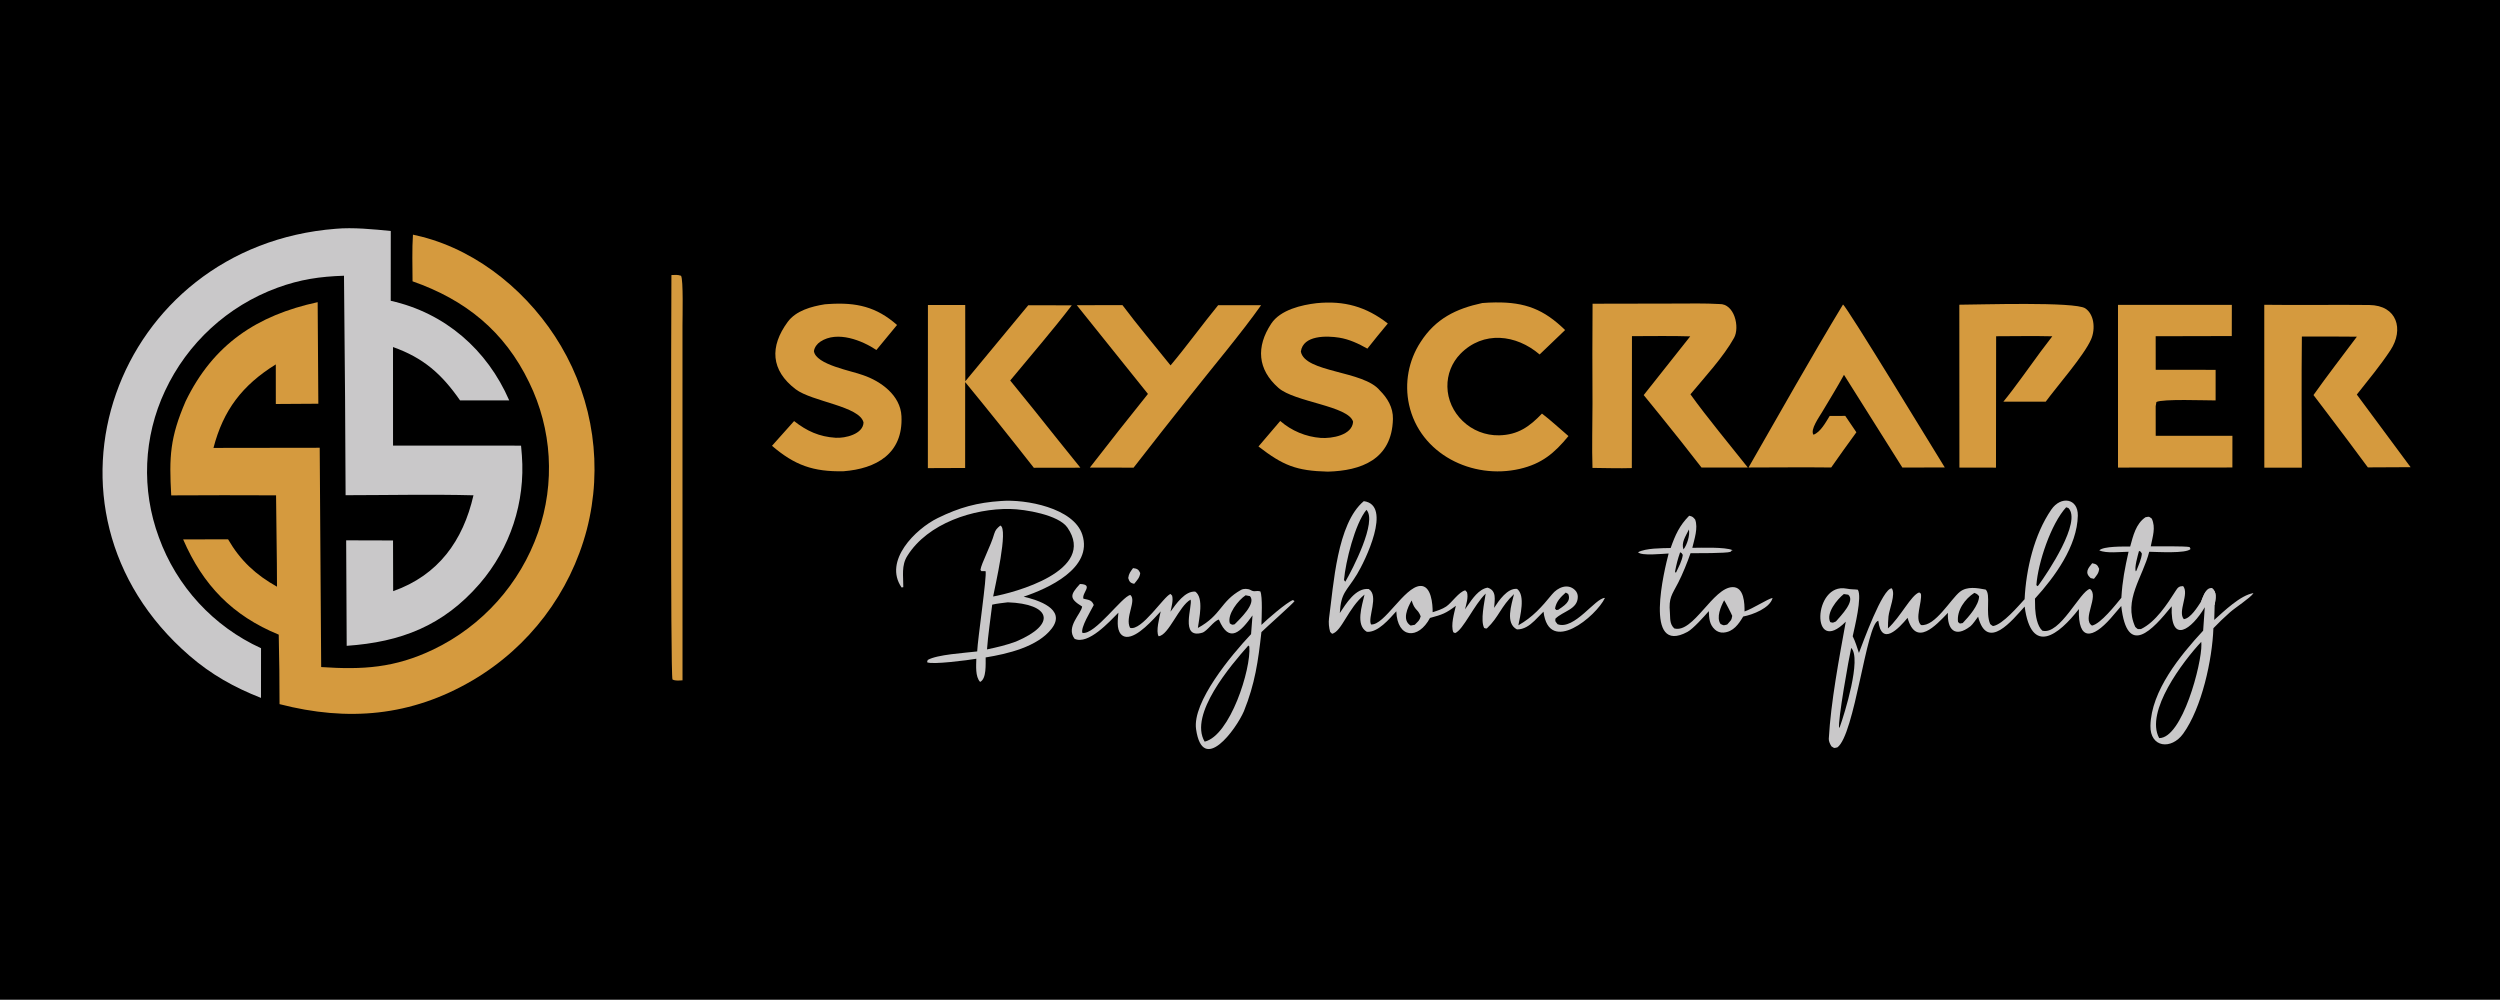
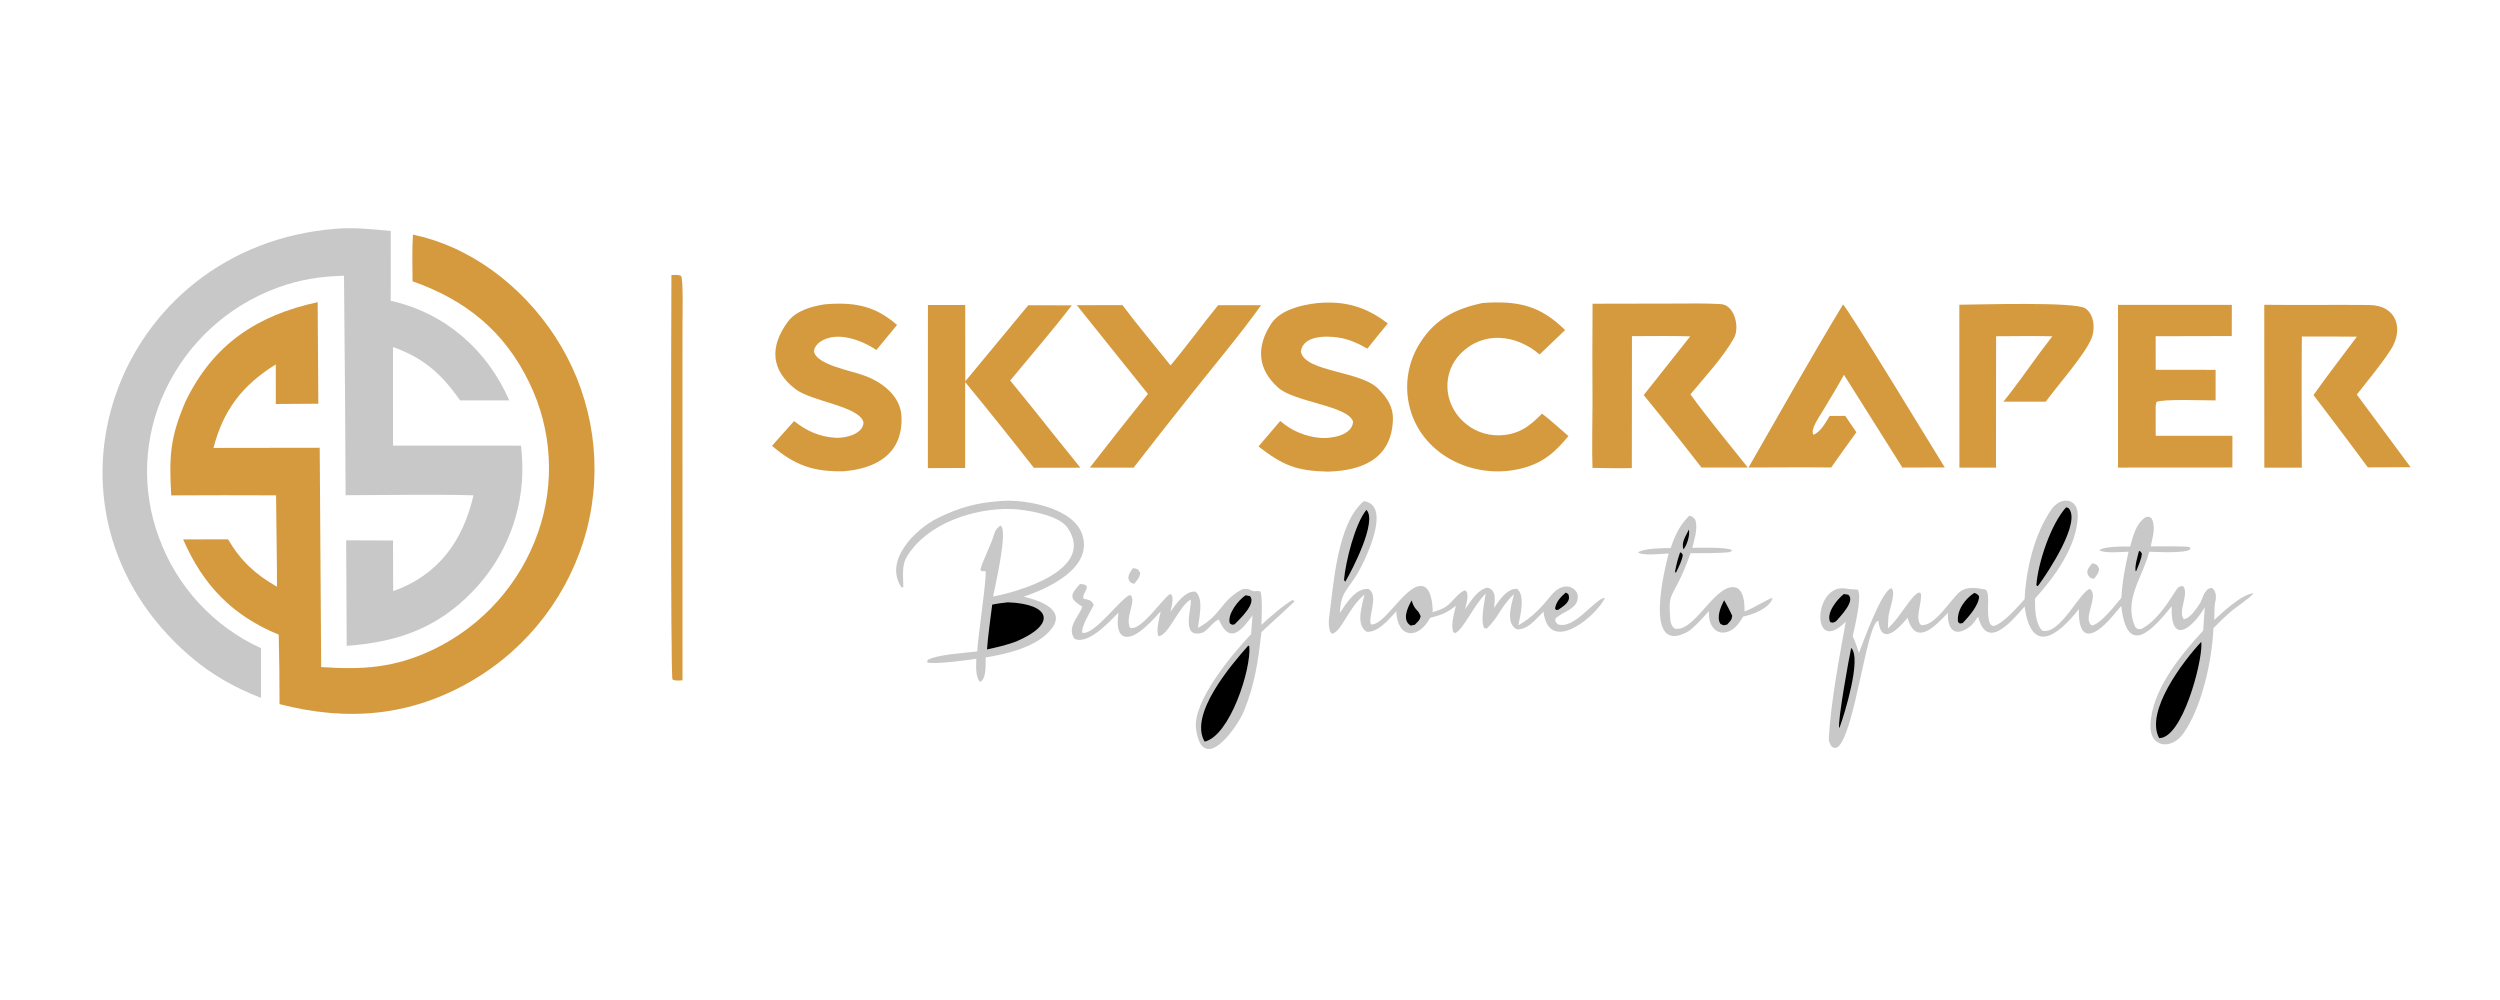
<svg xmlns="http://www.w3.org/2000/svg" version="1.1" style="display: block;" viewBox="0 0 2048 819" width="1983" height="793" preserveAspectRatio="none">
-   <path transform="translate(0,0)" fill="rgb(0,0,0)" d="M 0 0 L 2048 0 L 2048 819 L 0 819 L 0 0 z" />
  <path transform="translate(0,0)" fill="rgb(201,200,201)" d="M 275.14 187.414 C 289.102 186.126 306.262 187.843 320.121 189.231 L 320.08 246.408 C 364.597 256.366 399.101 286.462 417.152 328.008 L 376.881 328.003 C 361.804 306.351 346.949 293.2 321.952 284.292 L 321.977 365.013 L 426.845 365.07 C 427.097 367.749 427.324 370.431 427.525 373.115 C 430.411 411.317 417.994 449.099 393.009 478.142 C 363.03 512.758 328.312 525.982 284.009 529.065 L 283.582 442.644 L 321.972 442.753 L 322.076 484.281 C 359.074 471.234 379.382 442.884 387.863 405.753 C 354.448 404.849 316.772 405.64 283.109 405.677 L 282.68 325.75 L 281.799 225.88 C 262.135 226.51 245.94 228.875 227.191 235.734 C 186.556 250.631 153.475 281.013 135.181 320.236 C 117.483 357.903 115.661 401.101 130.124 440.125 C 144.687 480.435 174.855 513.192 213.834 531.016 L 213.806 571.729 C 191.836 563.105 173.118 552.637 155.256 537.195 C 15.889 416.705 94.231 201.526 275.14 187.414 z" />
  <path transform="translate(0,0)" fill="rgb(213,154,62)" d="M 338.286 192.232 C 340.61 192.725 342.924 193.263 345.227 193.847 C 393.11 206.06 434.569 241.123 459.446 283.255 C 486.255 328.621 493.909 382.79 480.719 433.808 C 467.086 485.73 433.445 530.14 387.156 557.325 C 336.726 586.959 284.764 591.263 229 576.827 C 229.006 557.853 228.785 538.878 228.336 519.909 C 190.389 504.348 166.285 479.361 150.036 441.896 L 186.835 441.807 C 196.894 459.164 209.524 470.92 226.918 480.625 C 226.913 455.854 226.296 430.657 226.154 405.787 C 197.525 405.643 168.896 405.655 140.267 405.824 C 138.486 374.046 139.251 358.431 152.025 328.813 C 174.678 281.999 210.617 258.274 260.231 247.536 L 260.777 330.731 L 225.952 330.956 L 225.93 298.517 C 198.463 315.585 182.926 335.931 174.872 366.933 L 261.907 366.808 L 263.107 546.455 C 297.13 548.76 323.309 547.254 355.095 532.025 C 395.263 512.693 426.101 478.19 440.822 436.113 C 454.88 395.818 452.234 351.574 433.474 313.242 C 413.241 271.312 381.217 245.597 337.957 230.452 C 337.9 218.579 337.477 203.839 338.286 192.232 z" />
  <path transform="translate(0,0)" fill="rgb(201,200,201)" d="M 1658.56 490.877 C 1659.74 466.246 1666.4 437.858 1680.47 417.405 C 1688.29 406.025 1702.41 408.126 1702.15 422.382 C 1701.7 447.386 1683.13 472.767 1667.04 490.392 C 1667.02 493.138 1667.08 495.883 1667.21 498.625 C 1667.54 504.122 1668.83 512.835 1673.08 516.654 C 1687.51 520.575 1704.03 484.146 1712.07 482.439 C 1719.98 488.236 1705.25 507.301 1713.78 512.495 C 1720.91 510.995 1733.02 495.583 1737.82 489.717 C 1738.68 475.501 1740.65 465.705 1743.71 451.996 C 1737.29 452.075 1725.28 453.518 1719.75 450.86 C 1723.16 447.369 1739.69 447.744 1745.04 447.719 C 1747.48 438.924 1749.7 429.017 1757.6 423.72 C 1761.16 423.18 1759.87 422.843 1762.73 424.851 C 1766.11 432.289 1763.5 439.316 1761.89 447.577 C 1767.49 447.583 1789.5 447.289 1793.7 448.136 L 1794.49 449.751 C 1791.01 453.638 1766.78 452.087 1760.64 452.01 C 1755.38 472.969 1739.17 491.505 1749.21 513.587 C 1751.77 515.808 1750.52 515.345 1753.9 515.321 C 1765.9 509.574 1775.56 494.706 1782.38 483.9 C 1784.11 481.15 1785.21 480.174 1788.42 480.132 C 1793.66 486.509 1783.73 501.066 1788.99 507.21 C 1794.49 506.624 1800.31 497.146 1803.17 492.738 C 1804.74 488.899 1805.93 484.762 1809.24 482.386 L 1811.81 481.687 C 1816.42 484.905 1815.05 490.353 1814.26 495.517 L 1813.9 507.846 C 1821.63 500.925 1835.53 487.431 1845.95 485.929 L 1844.33 486.025 L 1846.01 486.026 C 1843.14 490.047 1831.36 497.585 1826.79 501.608 C 1821.59 506.187 1818.09 509.63 1813.22 514.645 C 1812.3 540.396 1803.73 579.874 1788.44 601.07 C 1778.76 614.484 1761.27 612.529 1761.64 594.565 C 1762.23 566.019 1786 536.965 1804.82 516.641 L 1806.15 497.464 C 1795.53 515.504 1777.88 528.752 1779.06 496.639 C 1763.37 516.048 1742.54 539.144 1737.73 496.41 C 1734.89 499.811 1732 503.18 1729.08 506.516 C 1714.29 523.22 1702.25 525.578 1703.02 498.923 C 1686.49 520.234 1664.08 537.658 1658.59 496.898 C 1648.58 507.963 1627.85 534.094 1620.47 505.179 C 1619.01 507.132 1615.96 511.643 1614.21 513.004 C 1601.29 523.068 1595.03 515.198 1595.74 502.029 C 1585.7 512.52 1569.45 530.421 1562.69 506.135 C 1555.35 514.954 1541.29 529.908 1538.71 508.525 C 1529.02 510.35 1519.37 602.148 1505.16 612.271 C 1501.86 612.918 1503.16 613.152 1500.31 611.406 C 1499.25 609.72 1498.03 607.233 1498.14 605.275 C 1499.81 575.054 1506.72 538.787 1512.06 509.286 C 1483.27 538.401 1485.07 476.824 1512.66 482.199 C 1516.83 483.013 1519.08 482.656 1521.94 483.102 C 1525.58 488.885 1519.28 513.927 1517.73 521.237 C 1519.85 525.408 1521.34 530.422 1522.84 534.895 C 1525.84 527.166 1542.17 481.692 1549.72 481.972 C 1553.2 486.596 1547.58 499.165 1547.04 505.036 C 1546.72 508.538 1546.62 511.303 1546.6 514.808 C 1557.02 505.364 1565.59 487.439 1572.22 485.307 L 1573.61 486.363 C 1574.74 493.388 1568.29 506.823 1573.7 512.049 C 1585.19 513.489 1598.16 490.589 1605.6 484.775 C 1611.58 480.099 1619.75 481.701 1626.67 482.985 C 1631.02 487.011 1626.33 501.838 1630.36 511.214 C 1631 511.716 1632.26 512.927 1632.82 512.838 C 1640.62 511.605 1653.57 496.292 1658.56 490.877 z" />
  <path transform="translate(0,0)" fill="rgb(201,200,201)" d="M 1803.17 492.738 C 1804.74 488.899 1805.93 484.762 1809.24 482.386 L 1811.81 481.687 C 1816.42 484.905 1815.05 490.353 1814.26 495.517 C 1810.3 495.359 1805.95 495.481 1803.17 492.738 z" />
  <path transform="translate(0,0)" fill="rgb(0,0,0)" d="M 1803.26 525.807 C 1803.33 526.496 1803.37 527.186 1803.39 527.878 C 1803.75 543.718 1787.74 604.79 1768.79 604.665 C 1757.01 582.896 1788.45 541.669 1803.26 525.807 z" />
  <path transform="translate(0,0)" fill="rgb(0,0,0)" d="M 1692.6 415.563 L 1694.42 416.175 C 1705.51 427.222 1677.6 469.03 1669.8 479.63 L 1668.96 480.187 L 1668.21 479.261 C 1669.52 461.141 1680.11 429.139 1692.6 415.563 z" />
  <path transform="translate(0,0)" fill="rgb(0,0,0)" d="M 1516.49 530.814 C 1525.21 539.234 1511.04 584.833 1507.15 595.578 L 1506.61 596.355 C 1505.38 590.632 1514.65 539.059 1516.49 530.814 z" />
  <path transform="translate(0,0)" fill="rgb(0,0,0)" d="M 1617.38 485.691 C 1619.54 486.526 1619.77 486.677 1621.27 488.453 C 1621.2 495.749 1612.75 505.29 1607.84 510.419 L 1605.53 510.818 L 1604.02 509.547 C 1602.77 500.125 1609.73 490.547 1617.38 485.691 z" />
  <path transform="translate(0,0)" fill="rgb(0,0,0)" d="M 1510.46 486.639 L 1514.05 487.176 C 1520.21 492.161 1507.76 504.688 1503.98 509.099 C 1500.94 510.313 1502.1 510.298 1499.34 509.65 C 1495.63 502.37 1505.02 490.966 1510.46 486.639 z" />
  <path transform="translate(0,0)" fill="rgb(0,0,0)" d="M 1752.28 451.307 C 1754.12 452.165 1753.48 451.68 1754.61 453.526 C 1754.31 457.954 1751.79 463.337 1750.1 467.58 L 1749.65 468.033 C 1748.31 465.08 1751.36 454.775 1752.28 451.307 z" />
  <path transform="translate(0,0)" fill="rgb(213,154,62)" d="M 1304.63 248.811 L 1372.75 248.677 C 1384.67 248.658 1396.5 248.38 1408.47 249.072 C 1420.89 248.623 1425.37 268.08 1420.55 276.773 C 1411.93 292.331 1396.17 309.34 1384.81 323.025 C 1398.08 341.565 1417.39 364.796 1431.8 382.994 L 1393.86 382.987 C 1382.66 368.496 1371.29 354.142 1359.75 339.928 L 1346.52 323.654 L 1384.63 275.547 C 1369.35 275.036 1352.31 275.386 1336.9 275.374 L 1336.79 383.456 C 1326.68 383.792 1314.81 383.408 1304.56 383.308 C 1304 366.987 1304.57 347.141 1304.57 330.462 C 1304.41 303.245 1304.43 276.028 1304.63 248.811 z" />
  <path transform="translate(0,0)" fill="rgb(213,154,62)" d="M 1854.89 249.677 C 1883.41 250.079 1912.37 249.541 1940.9 249.861 C 1963.72 250.117 1969.43 269.894 1958.3 286.82 C 1949.9 299.597 1940.02 311.392 1930.7 323.227 L 1974.75 382.715 L 1939.75 382.888 C 1929.19 368.598 1918.54 354.374 1907.8 340.216 L 1895.21 323.628 C 1906.27 307.96 1919.21 291.306 1930.75 275.81 C 1915.85 275.564 1900.61 275.718 1885.69 275.711 C 1885.29 311.256 1885.6 347.52 1885.65 383.099 L 1854.93 383.096 L 1854.89 249.677 z" />
  <path transform="translate(0,0)" fill="rgb(213,154,62)" d="M 760.156 249.87 L 790.711 249.865 L 790.773 312.345 L 842.317 250.093 L 878.013 250.11 C 863.007 269.838 843.564 292.299 827.552 311.704 C 840.547 327.606 853.419 343.607 866.17 359.706 L 885.043 383.137 L 846.907 383.2 C 828.44 359.578 809.693 336.176 790.67 313 L 790.647 383.371 L 760.107 383.492 L 760.156 249.87 z" />
  <path transform="translate(0,0)" fill="rgb(213,154,62)" d="M 1078.56 248.363 C 1101.18 246.11 1119.2 251.241 1136.89 265.008 C 1131.22 271.793 1125.64 278.659 1120.16 285.603 C 1112.92 281.53 1105.36 277.943 1097.09 276.611 C 1086.95 274.98 1067.44 274.466 1065.66 288.023 C 1068.98 305.41 1116.95 303.427 1130.37 319.875 C 1136.54 326.018 1141.32 333.831 1141.09 343.219 C 1140.3 376.607 1114.82 385.623 1087.8 386.367 C 1061.79 385.727 1051.06 381.265 1030.94 365.755 L 1048.77 344.862 C 1058.07 352.961 1069.74 357.834 1082.03 358.753 C 1091 359.363 1107.77 356.567 1108.45 345.488 C 1104.76 332.458 1060.6 329.447 1047.34 317.782 C 1030.02 302.548 1028.98 284.019 1041.34 265.211 C 1048.9 253.701 1066.49 249.774 1078.56 248.363 z" />
  <path transform="translate(0,0)" fill="rgb(213,154,62)" d="M 1509.79 249.469 C 1512.87 251.049 1585.27 370.288 1593.16 382.928 L 1558.42 383.032 L 1510.59 307.046 C 1505.07 317.142 1498.63 327.57 1492.71 337.504 C 1490.23 341.726 1482.76 351.984 1485.57 356.128 C 1491.31 354.125 1495.73 345.836 1498.88 340.73 L 1511.64 340.705 L 1520.75 354.12 C 1513.77 363.664 1506.9 373.28 1500.12 382.967 C 1477.76 382.685 1454.79 382.973 1432.39 382.987 C 1457.77 338.802 1483.48 292.954 1509.79 249.469 z" />
  <path transform="translate(0,0)" fill="rgb(213,154,62)" d="M 1214.28 248.245 C 1217.83 247.952 1221.39 247.788 1224.95 247.753 C 1249.42 247.454 1264.79 253.431 1282.13 270.377 L 1261.26 290.386 C 1242.01 273.895 1215.08 270.759 1196.36 289.872 C 1189.35 297.059 1185.51 306.761 1185.71 316.803 C 1185.85 327.413 1190.54 337.461 1198.13 344.8 C 1206.12 352.569 1216.89 356.826 1228.03 356.625 C 1243.52 356.305 1253.01 349.457 1263.18 338.814 C 1269.43 343.495 1278.7 351.924 1284.88 357.224 C 1273.41 371.196 1263.05 379.935 1244.94 384.121 C 1206.18 393.079 1163.21 372.036 1154.29 331.529 C 1150.45 313.864 1153.84 295.396 1163.72 280.254 C 1176.01 261.057 1192.78 252.885 1214.28 248.245 z" />
  <path transform="translate(0,0)" fill="rgb(213,154,62)" d="M 1735.06 249.763 L 1828.32 249.73 L 1828.27 275.294 L 1765.93 275.441 L 1765.96 302.944 L 1815.04 302.976 L 1815.03 328.028 C 1806.85 328.081 1771.43 326.656 1766.52 329.341 L 1765.93 332.75 L 1765.96 356.986 L 1828.8 356.993 L 1828.77 382.975 L 1735.07 383.04 L 1735.06 249.763 z" />
  <path transform="translate(0,0)" fill="rgb(213,154,62)" d="M 675.706 249.282 C 676.829 249.194 677.952 249.114 679.076 249.042 C 701.571 247.603 717.905 251.297 734.851 266.214 L 717.951 286.712 C 706.461 279.063 686 270.597 672 279.917 C 669.383 281.66 667.234 284.44 666.764 287.657 C 668.304 298.788 697.661 303.747 707.069 307.343 C 721.558 312.28 737.669 323.809 738.477 340.942 C 739.935 371.845 717.581 383.994 691.009 386.05 C 666.139 386.57 650.936 381.081 632.412 365.205 L 650.515 344.942 C 660.964 353.138 671.136 357.788 684.584 358.625 C 692.39 359.111 707.035 355.656 707.404 346.139 C 704.368 332.709 665.24 329.096 651.806 318.869 C 631.423 303.351 630.369 283.939 645.329 263.656 C 652.053 254.539 664.568 251.055 675.706 249.282 z" />
  <path transform="translate(0,0)" fill="rgb(213,154,62)" d="M 1605.08 249.623 C 1620.91 249.586 1699.87 246.974 1708.25 252.594 C 1711.9 255.045 1713.99 259.284 1714.71 263.528 C 1715.53 268.329 1714.95 273.639 1712.98 278.105 C 1707.18 291.256 1685.28 316.217 1675.84 329.073 L 1641.14 329.064 C 1650.25 318.073 1662.95 299.881 1671.77 287.971 L 1681.24 275.493 C 1666.3 275.117 1650.25 275.431 1635.23 275.455 L 1635.11 383.092 L 1605.15 383.053 L 1605.08 249.623 z" />
  <path transform="translate(0,0)" fill="rgb(213,154,62)" d="M 882.086 250.009 L 919.527 249.972 C 931.467 265.952 946.298 283.589 958.912 299.333 C 971.919 283.867 984.831 266.021 997.911 250.011 L 1033.09 250.023 C 1017.41 272.339 992.271 302.228 974.855 324.314 C 959.335 343.82 943.93 363.417 928.641 383.104 L 892.81 383.046 C 908.494 362.796 924.357 342.684 940.396 322.714 L 882.086 250.009 z" />
  <path transform="translate(0,0)" fill="rgb(201,200,201)" d="M 884.71 478.396 C 896.263 478.805 886.072 485.577 887.525 490.447 C 891.947 491.509 894.32 491.382 896.01 495.636 C 893.677 500.312 885.068 514.144 886.695 518.458 C 896.864 520.46 919.282 488.416 925.975 487.413 C 931.332 491.954 921.393 505.843 925.735 514.296 C 935.037 517.42 953.682 488.195 958.882 486.557 L 960.194 487.956 C 961.244 491.888 959.728 496.956 958.869 501.081 C 963.308 494.857 970.865 483.889 979.214 484.674 C 986.385 489.96 982.264 506.728 981.299 514.425 C 1000.65 503.938 999.628 492.781 1016.63 483.26 C 1018.78 482.056 1022.38 482.125 1024.54 483.39 C 1027.84 485.325 1028.82 483.464 1032.48 484.497 C 1034.4 489 1033.51 506.064 1033.35 511.93 C 1037.74 507.571 1054.17 493.343 1059.17 491.566 L 1060.48 492.416 C 1059.95 493.826 1037.15 514.056 1033.34 517.832 C 1030.68 541.826 1028.1 560.062 1019.02 582.613 C 1012.57 597.529 985.291 634.965 979.833 597.421 C 976.593 575.141 1008.63 536.738 1024.87 519.504 L 1026.06 504.143 C 1016.5 517.39 1007.05 527.866 998.507 507.562 C 994.324 508.472 988.931 517.134 984.84 518.337 C 966.268 523.795 977.222 495.859 975.314 491.231 C 965.904 496.307 957.404 520.441 949.15 521.21 C 946.687 517.305 949.839 505.74 950.856 500.85 C 944.837 507.282 931.899 522.311 922.731 521.731 C 920.943 521.621 919.282 520.774 918.143 519.392 C 914.519 514.921 915.763 507.356 916.189 501.913 C 908.887 509.316 891.453 528.554 880.297 523.308 C 872.836 513.533 885.936 502.65 886.47 496.872 C 875.702 490.262 876.503 487.391 884.71 478.396 z" />
  <path transform="translate(0,0)" fill="rgb(0,0,0)" d="M 1022.66 528.809 L 1023.46 529.67 C 1025 548.233 1007.68 602.593 986.855 607.569 C 973.7 585.383 1008.59 544.656 1022.66 528.809 z" />
  <path transform="translate(0,0)" fill="rgb(0,0,0)" d="M 1020.41 487.66 L 1023.98 488.367 C 1029.34 494.354 1015.7 507.049 1011.4 511.443 C 1008.88 511.918 1009.92 512.066 1007.5 510.719 C 1005.12 503.323 1014.44 491.576 1020.41 487.66 z" />
  <path transform="translate(0,0)" fill="rgb(201,200,201)" d="M 1117.22 410.549 C 1140.92 413.692 1117.98 460.018 1111.76 470.279 C 1103.03 484.665 1098.6 484.939 1097.55 502.221 C 1102.64 494.666 1110.49 481.36 1121.27 482.542 C 1129.87 488.044 1120.15 506.148 1123.16 511.545 C 1134 512.52 1150.32 480.952 1163.33 480.019 C 1172.63 479.352 1173.7 495.29 1173.62 501.533 C 1177.31 500.329 1181.53 499.042 1184.73 496.868 C 1189.33 493.741 1195.2 484.709 1200.36 483.608 L 1201.78 485.172 C 1202.95 489.592 1201.22 494.617 1200.13 499.195 L 1202.24 496.151 C 1206.21 490.463 1211.35 482.675 1218.61 481.392 C 1226.28 483.77 1224.43 491.307 1223.98 497.968 C 1227.91 491.946 1234.88 481.628 1242.77 482.404 C 1249.86 487.831 1245.23 504.848 1243.84 512.245 C 1255.65 505.556 1262.95 497.243 1271.48 486.832 C 1276 481.306 1284.22 477.568 1290.2 483.373 C 1291.71 484.823 1292.56 486.835 1292.53 488.931 C 1292.48 499.274 1280.37 500.624 1274.19 506.834 C 1273.99 509.528 1274.01 508.69 1275.97 511.357 C 1289.7 516.48 1307.01 489.622 1314.77 489.819 C 1307.78 504.743 1268.9 537.194 1264.44 501.084 C 1262 503.634 1259.52 506.139 1256.99 508.598 C 1253.02 512.395 1248.34 515.74 1242.68 515.619 C 1232.93 510.576 1238.24 495.442 1240.27 486.695 C 1229.31 496.987 1228.01 505.361 1218.17 514.671 C 1217.64 515.169 1216.79 514.717 1215.84 514.475 C 1212.64 508.453 1215.98 493.62 1217.09 486.259 C 1207.53 495.465 1198.69 516.003 1192.04 518.637 L 1190.54 517.935 C 1188.35 512.114 1191.21 502.507 1192.64 496.281 C 1184.25 502.569 1181.7 503.436 1171.46 506.212 C 1161.95 524.183 1144.66 523.169 1143.85 500.769 C 1138.1 507.064 1128.94 518.228 1119.74 517.602 C 1110.23 512.13 1115.8 496.046 1117.82 487.092 C 1104.32 498.135 1099.25 517.212 1091.26 519.219 L 1089.67 517.674 C 1088.64 514.134 1088.25 510.013 1088.75 506.384 C 1092.51 479.305 1095.19 428.993 1117.22 410.549 z" />
  <path transform="translate(0,0)" fill="rgb(0,0,0)" d="M 1119.38 417.683 C 1128.46 427.027 1107.83 466.685 1102.1 476.518 C 1101.8 476.371 1101.26 475.465 1101.01 475.104 C 1102.23 460.433 1110.04 428.876 1119.38 417.683 z" />
  <path transform="translate(0,0)" fill="rgb(0,0,0)" d="M 1156.42 491.908 C 1159.03 500.623 1161.35 498.436 1163.81 504.869 C 1162.89 508.571 1161.77 508.856 1158.97 511.837 C 1158.26 512.044 1156.44 512.322 1155.62 512.467 C 1148.27 508.071 1153.03 497.781 1156.42 491.908 z" />
  <path transform="translate(0,0)" fill="rgb(0,0,0)" d="M 1282.67 485.422 L 1284.68 486.649 C 1287.37 492.774 1281.08 496.293 1276.56 499.526 L 1274.89 499.728 L 1273.89 498.58 C 1274.74 492.945 1278.57 488.989 1282.67 485.422 z" />
  <path transform="translate(0,0)" fill="rgb(201,200,201)" d="M 820.22 410.411 C 840.114 408.819 879.48 416.039 886.616 437.963 C 895.598 465.563 858.227 482.235 838.573 488.813 C 849.671 491.373 873.965 498.759 861.55 514.93 C 850.04 529.922 825.327 535.658 807.453 538.576 C 807.356 543.803 808.29 556.093 802.901 558.635 C 798.872 554.335 799.683 545.271 799.809 539.649 C 793.591 540.743 763.045 544.751 759.442 542.488 L 759.983 540.649 C 767.6 536.197 790.294 534.91 800.511 533.658 C 800.906 523.58 808.656 471.474 807.366 467.893 L 804.031 467.906 L 803.173 466.901 C 803.895 461.496 811.738 447.116 814.475 437.253 C 815.568 433.907 816.672 432.88 819.44 430.543 C 826.352 432.729 815.022 480.721 813.574 488.655 C 830.196 485.701 899.165 467.631 874.362 432.102 C 867.165 421.792 839.855 417.16 827.406 416.953 C 797.66 416.46 760.099 428.554 743.365 455.266 C 738.212 463.251 740.087 471.968 739.984 481.008 L 738.592 481.275 C 723.446 459.407 750.067 433.278 768.155 424.411 C 786.003 415.662 800.518 411.691 820.22 410.411 z" />
  <path transform="translate(0,0)" fill="rgb(0,0,0)" d="M 825.599 493.423 C 860.288 494.651 866.516 511.081 832.268 525.584 C 823.87 528.63 817.162 530.162 808.554 532.001 C 809.364 520.675 811.416 506.788 812.809 495.331 C 816.71 494.415 821.561 493.937 825.599 493.423 z" />
  <path transform="translate(0,0)" fill="rgb(213,154,62)" d="M 550.021 225.326 C 553.026 225.204 555.05 224.924 557.9 225.915 C 559.887 228.88 559.096 260.315 559.096 266.153 L 559.088 338.343 L 559.12 557.317 C 556.245 557.459 553.409 557.93 550.907 556.643 C 549.135 553.464 549.835 256.259 550.021 225.326 z" />
  <path transform="translate(0,0)" fill="rgb(201,200,201)" d="M 1383.76 422.501 C 1386.58 423.076 1386.89 423.556 1388.68 425.64 C 1391.2 432.556 1388.1 441.448 1386.34 448.779 C 1393.55 448.744 1413.25 447.999 1419.18 450.651 L 1418.55 451.666 L 1418.87 450.506 L 1417.64 452.063 C 1414.32 453.31 1389.61 453.175 1384.88 453.208 C 1382.29 460.633 1378.3 470.548 1374.73 477.448 C 1369.52 487.503 1366.94 489.684 1367.98 501.753 C 1368.4 506.516 1367.54 510.941 1371.54 514.8 C 1387.09 519.161 1403.27 481.185 1419.39 480.966 C 1428.81 480.838 1429.2 494.495 1429.12 500.92 C 1435.95 498.607 1448.4 490.444 1452.11 489.833 C 1450.04 498.133 1435.75 503.639 1428.04 505.052 C 1424.27 511.313 1419.94 517.654 1411.86 518.215 C 1409.28 518.39 1406.75 517.495 1404.85 515.741 C 1400.24 511.504 1400.1 506.363 1399.86 500.637 C 1396.02 505.033 1387.05 515.128 1382.39 517.639 C 1345.88 537.315 1363.68 465.907 1366.95 453.432 C 1361.99 453.62 1344.79 455.573 1341.88 452.41 C 1348.16 448.993 1361.21 449.1 1368.61 448.93 C 1372.38 438.192 1375.81 430.564 1383.76 422.501 z" />
  <path transform="translate(0,0)" fill="rgb(0,0,0)" d="M 1412.42 491.743 C 1413.56 493.436 1418.43 502.846 1419.05 504.532 C 1418.45 508.456 1417.73 508.246 1414.92 511.618 C 1411.4 512.405 1412.72 512.598 1409.47 511.18 C 1405.83 505.815 1409.68 496.908 1412.42 491.743 z" />
  <path transform="translate(0,0)" fill="rgb(0,0,0)" d="M 1376.34 452.458 C 1377.79 453.063 1377.74 453.244 1378.54 454.569 C 1378.02 459.237 1375.06 464.643 1373.01 469.016 L 1372.82 469.237 L 1372.17 468.32 C 1373.43 461.912 1374.23 458.624 1376.34 452.458 z" />
  <path transform="translate(0,0)" fill="rgb(0,0,0)" d="M 1383.57 433.746 C 1384.48 438.56 1382.1 446.24 1379.11 450.105 C 1377.16 444.458 1380.78 439.523 1383.57 433.746 z" />
  <path transform="translate(0,0)" fill="rgb(201,200,201)" d="M 1713.93 461.395 C 1717.58 462.109 1718.26 462.84 1719.62 465.974 C 1719.24 469.714 1717.73 471.145 1715.38 474.166 L 1712.63 473.571 C 1707.66 469.114 1710.32 465.797 1713.93 461.395 z" />
  <path transform="translate(0,0)" fill="rgb(201,200,201)" d="M 928.183 465.392 C 931.658 465.823 932.7 466.497 934.069 469.454 C 933.639 473.26 931.521 475.31 929.118 478.262 C 925.799 477.594 925.133 476.4 924.243 473.524 C 924.796 469.744 925.931 468.553 928.183 465.392 z" />
</svg>
